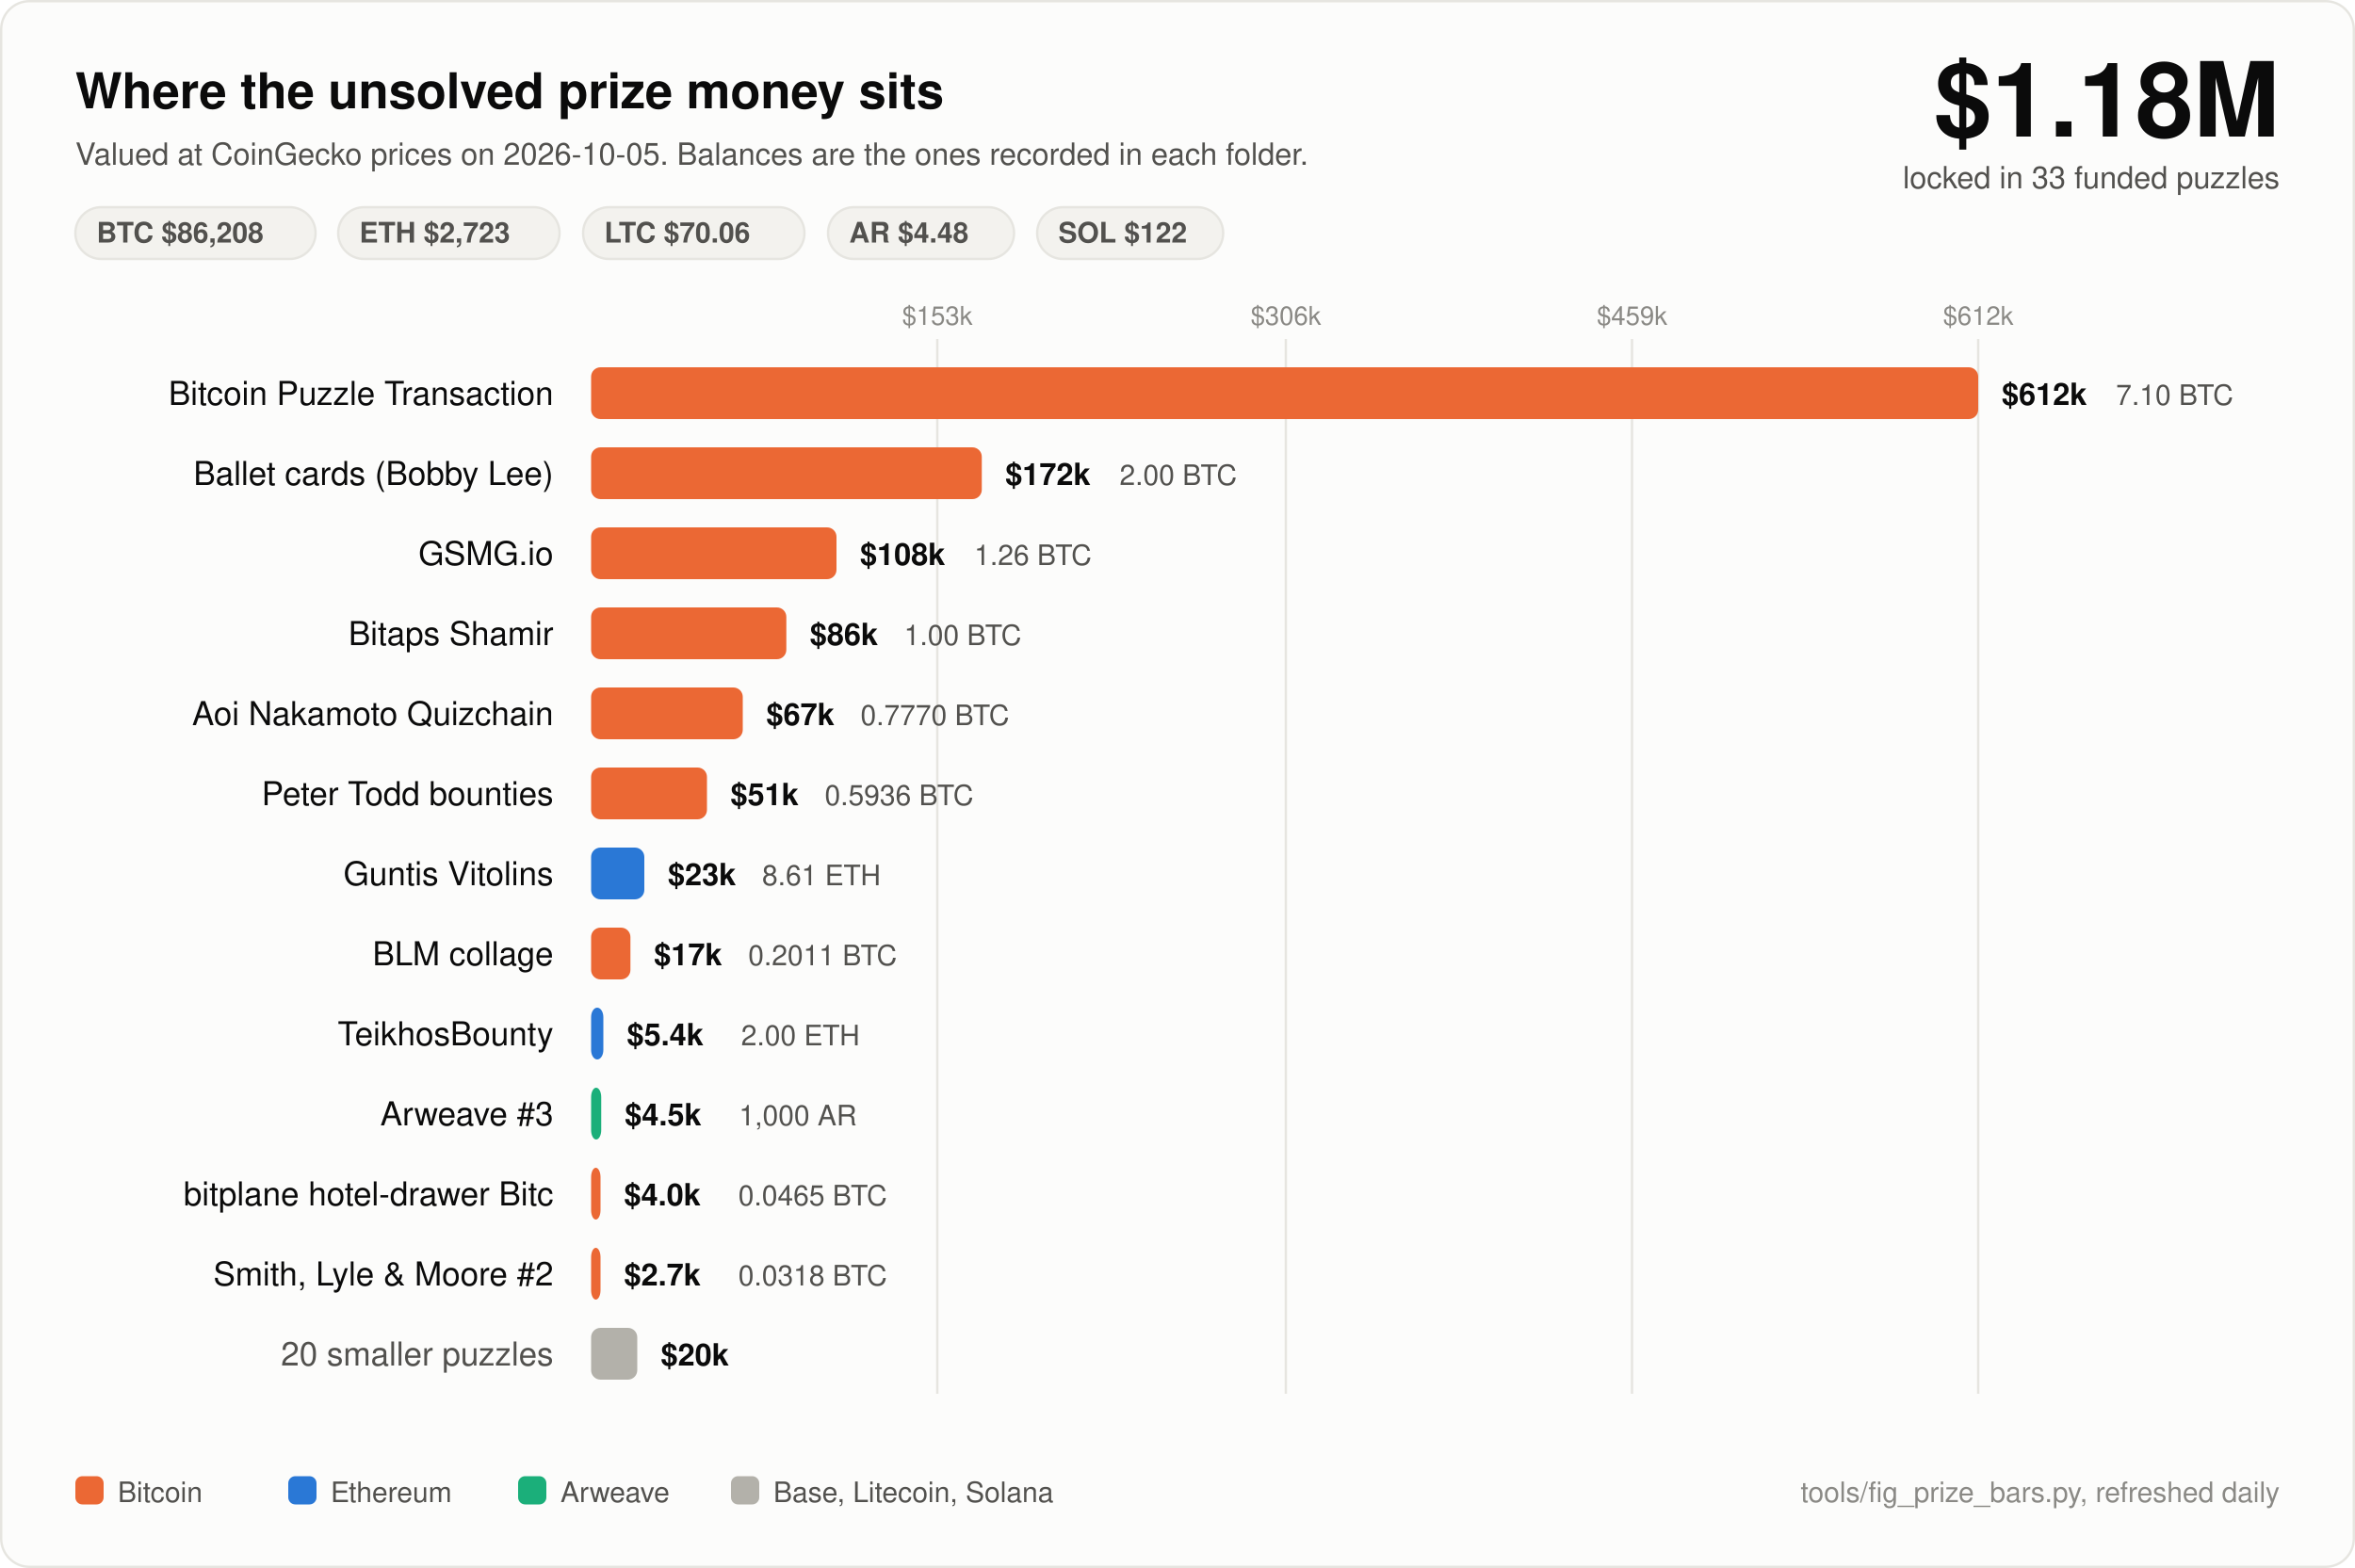
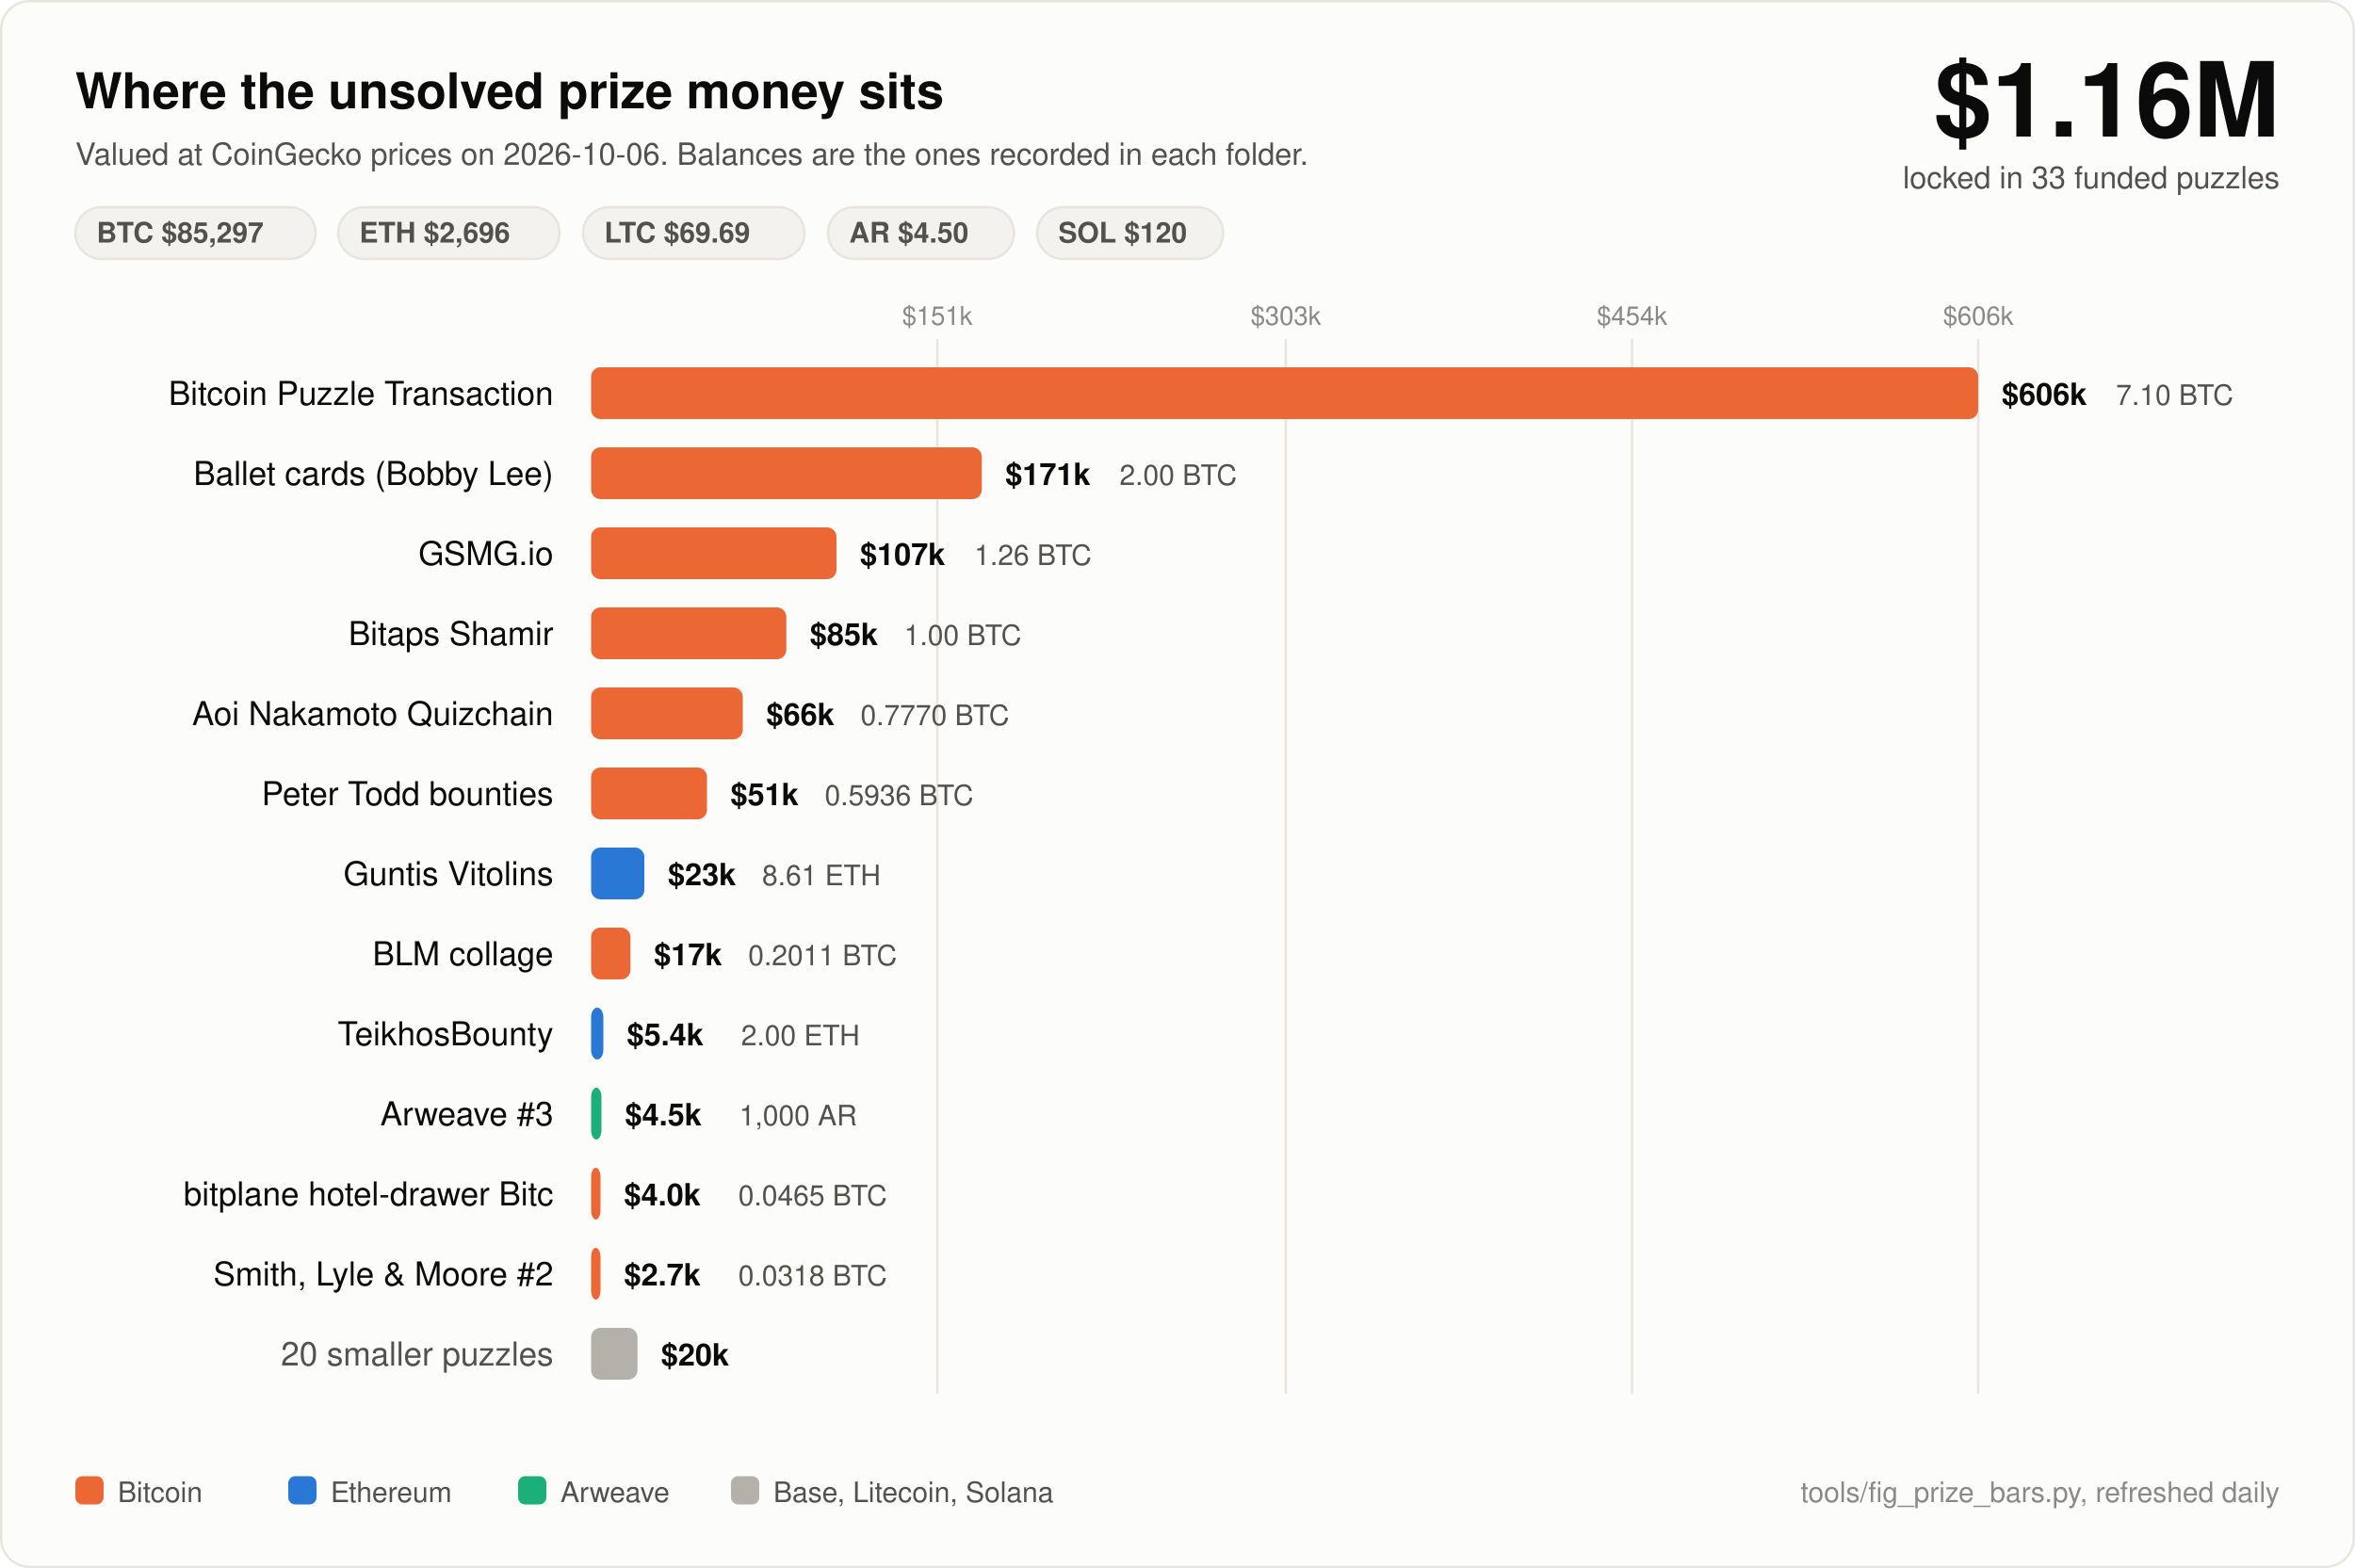
<svg xmlns="http://www.w3.org/2000/svg" width="1000" height="666" viewBox="0 0 1000 666" font-family="ui-sans-serif, -apple-system, Segoe UI, Helvetica, Arial, sans-serif">
  <rect x="0.5" y="0.5" width="999" height="665" rx="12" fill="#fcfcfb" stroke="#e6e5e0" />
  <text x="32" y="46" fill="#0b0b0b" font-size="21" font-weight="700">Where the unsolved prize money sits</text>
-   <text x="32" y="70" fill="#52514e" font-size="13">Valued at CoinGecko prices on 2026-10-05. Balances are the ones recorded in each folder.</text>
-   <text x="968" y="58" fill="#0b0b0b" font-size="44" font-weight="700" text-anchor="end">$1.18M</text>
+   <text x="32" y="70" fill="#52514e" font-size="13">Valued at CoinGecko prices on 2026-10-06. Balances are the ones recorded in each folder.</text>
+   <text x="968" y="58" fill="#0b0b0b" font-size="44" font-weight="700" text-anchor="end">$1.16M</text>
  <text x="968" y="80" fill="#52514e" font-size="13" text-anchor="end">locked in 33 funded puzzles</text>
  <rect x="32" y="88" width="102" height="22" rx="11" fill="#f3f2ee" stroke="#e6e5e0" />
-   <text x="41" y="103" fill="#52514e" font-size="12" font-weight="600">BTC $86,208</text>
+   <text x="41" y="103" fill="#52514e" font-size="12" font-weight="600">BTC $85,297</text>
  <rect x="143.6" y="88" width="94" height="22" rx="11" fill="#f3f2ee" stroke="#e6e5e0" />
-   <text x="152.6" y="103" fill="#52514e" font-size="12" font-weight="600">ETH $2,723</text>
+   <text x="152.6" y="103" fill="#52514e" font-size="12" font-weight="600">ETH $2,696</text>
  <rect x="247.6" y="88" width="94" height="22" rx="11" fill="#f3f2ee" stroke="#e6e5e0" />
-   <text x="256.6" y="103" fill="#52514e" font-size="12" font-weight="600">LTC $70.06</text>
+   <text x="256.6" y="103" fill="#52514e" font-size="12" font-weight="600">LTC $69.69</text>
  <rect x="351.6" y="88" width="79" height="22" rx="11" fill="#f3f2ee" stroke="#e6e5e0" />
-   <text x="360.6" y="103" fill="#52514e" font-size="12" font-weight="600">AR $4.48</text>
+   <text x="360.6" y="103" fill="#52514e" font-size="12" font-weight="600">AR $4.50</text>
  <rect x="440.4" y="88" width="79" height="22" rx="11" fill="#f3f2ee" stroke="#e6e5e0" />
-   <text x="449.4" y="103" fill="#52514e" font-size="12" font-weight="600">SOL $122</text>
+   <text x="449.4" y="103" fill="#52514e" font-size="12" font-weight="600">SOL $120</text>
  <line x1="398" y1="144" x2="398" y2="592" stroke="#e6e5e0" stroke-width="1" />
-   <text x="398" y="138" fill="#8a8985" font-size="11" text-anchor="middle">$153k</text>
+   <text x="398" y="138" fill="#8a8985" font-size="11" text-anchor="middle">$151k</text>
  <line x1="546" y1="144" x2="546" y2="592" stroke="#e6e5e0" stroke-width="1" />
-   <text x="546" y="138" fill="#8a8985" font-size="11" text-anchor="middle">$306k</text>
+   <text x="546" y="138" fill="#8a8985" font-size="11" text-anchor="middle">$303k</text>
  <line x1="693" y1="144" x2="693" y2="592" stroke="#e6e5e0" stroke-width="1" />
-   <text x="693" y="138" fill="#8a8985" font-size="11" text-anchor="middle">$459k</text>
+   <text x="693" y="138" fill="#8a8985" font-size="11" text-anchor="middle">$454k</text>
  <line x1="840" y1="144" x2="840" y2="592" stroke="#e6e5e0" stroke-width="1" />
-   <text x="840" y="138" fill="#8a8985" font-size="11" text-anchor="middle">$612k</text>
+   <text x="840" y="138" fill="#8a8985" font-size="11" text-anchor="middle">$606k</text>
  <text x="235" y="172" fill="#0b0b0b" font-size="14" text-anchor="end">Bitcoin Puzzle Transaction</text>
  <rect x="251" y="156" width="589.0" height="22" rx="4" fill="#eb6834" />
-   <text x="850.0" y="172" fill="#0b0b0b" font-size="13" font-weight="600">$612k</text>
+   <text x="850.0" y="172" fill="#0b0b0b" font-size="13" font-weight="600">$606k</text>
  <text x="898.5" y="172" fill="#52514e" font-size="12">7.10 BTC</text>
  <text x="235" y="206" fill="#0b0b0b" font-size="14" text-anchor="end">Ballet cards (Bobby Lee)</text>
  <rect x="251" y="190" width="165.9" height="22" rx="4" fill="#eb6834" />
-   <text x="426.9" y="206" fill="#0b0b0b" font-size="13" font-weight="600">$172k</text>
+   <text x="426.9" y="206" fill="#0b0b0b" font-size="13" font-weight="600">$171k</text>
  <text x="475.4" y="206" fill="#52514e" font-size="12">2.00 BTC</text>
  <text x="235" y="240" fill="#0b0b0b" font-size="14" text-anchor="end">GSMG.io</text>
  <rect x="251" y="224" width="104.2" height="22" rx="4" fill="#eb6834" />
-   <text x="365.2" y="240" fill="#0b0b0b" font-size="13" font-weight="600">$108k</text>
+   <text x="365.2" y="240" fill="#0b0b0b" font-size="13" font-weight="600">$107k</text>
  <text x="413.7" y="240" fill="#52514e" font-size="12">1.26 BTC</text>
  <text x="235" y="274" fill="#0b0b0b" font-size="14" text-anchor="end">Bitaps Shamir</text>
  <rect x="251" y="258" width="82.9" height="22" rx="4" fill="#eb6834" />
-   <text x="343.9" y="274" fill="#0b0b0b" font-size="13" font-weight="600">$86k</text>
+   <text x="343.9" y="274" fill="#0b0b0b" font-size="13" font-weight="600">$85k</text>
  <text x="383.9" y="274" fill="#52514e" font-size="12">1.00 BTC</text>
  <text x="235" y="308" fill="#0b0b0b" font-size="14" text-anchor="end">Aoi Nakamoto Quizchain</text>
  <rect x="251" y="292" width="64.4" height="22" rx="4" fill="#eb6834" />
-   <text x="325.4" y="308" fill="#0b0b0b" font-size="13" font-weight="600">$67k</text>
+   <text x="325.4" y="308" fill="#0b0b0b" font-size="13" font-weight="600">$66k</text>
  <text x="365.4" y="308" fill="#52514e" font-size="12">0.7770 BTC</text>
  <text x="235" y="342" fill="#0b0b0b" font-size="14" text-anchor="end">Peter Todd bounties</text>
  <rect x="251" y="326" width="49.2" height="22" rx="4" fill="#eb6834" />
  <text x="310.2" y="342" fill="#0b0b0b" font-size="13" font-weight="600">$51k</text>
  <text x="350.2" y="342" fill="#52514e" font-size="12">0.5936 BTC</text>
  <text x="235" y="376" fill="#0b0b0b" font-size="14" text-anchor="end">Guntis Vitolins</text>
  <rect x="251" y="360" width="22.6" height="22" rx="4" fill="#2a78d6" />
  <text x="283.6" y="376" fill="#0b0b0b" font-size="13" font-weight="600">$23k</text>
  <text x="323.6" y="376" fill="#52514e" font-size="12">8.61 ETH</text>
  <text x="235" y="410" fill="#0b0b0b" font-size="14" text-anchor="end">BLM collage</text>
  <rect x="251" y="394" width="16.7" height="22" rx="4" fill="#eb6834" />
  <text x="277.7" y="410" fill="#0b0b0b" font-size="13" font-weight="600">$17k</text>
  <text x="317.7" y="410" fill="#52514e" font-size="12">0.2011 BTC</text>
  <text x="235" y="444" fill="#0b0b0b" font-size="14" text-anchor="end">TeikhosBounty</text>
  <rect x="251" y="428" width="5.2" height="22" rx="4" fill="#2a78d6" />
  <text x="266.2" y="444" fill="#0b0b0b" font-size="13" font-weight="600">$5.4k</text>
  <text x="314.7" y="444" fill="#52514e" font-size="12">2.00 ETH</text>
  <text x="235" y="478" fill="#0b0b0b" font-size="14" text-anchor="end">Arweave #3</text>
-   <rect x="251" y="462" width="4.3" height="22" rx="4" fill="#1baf7a" />
-   <text x="265.3" y="478" fill="#0b0b0b" font-size="13" font-weight="600">$4.5k</text>
-   <text x="313.8" y="478" fill="#52514e" font-size="12">1,000 AR</text>
+   <rect x="251" y="462" width="4.4" height="22" rx="4" fill="#1baf7a" />
+   <text x="265.4" y="478" fill="#0b0b0b" font-size="13" font-weight="600">$4.5k</text>
+   <text x="313.9" y="478" fill="#52514e" font-size="12">1,000 AR</text>
  <text x="235" y="512" fill="#0b0b0b" font-size="14" text-anchor="end">bitplane hotel-drawer Bitc</text>
  <rect x="251" y="496" width="4.0" height="22" rx="4" fill="#eb6834" />
  <text x="265.0" y="512" fill="#0b0b0b" font-size="13" font-weight="600">$4.0k</text>
  <text x="313.5" y="512" fill="#52514e" font-size="12">0.0465 BTC</text>
  <text x="235" y="546" fill="#0b0b0b" font-size="14" text-anchor="end">Smith, Lyle &amp; Moore #2</text>
  <rect x="251" y="530" width="4.0" height="22" rx="4" fill="#eb6834" />
  <text x="265.0" y="546" fill="#0b0b0b" font-size="13" font-weight="600">$2.7k</text>
  <text x="313.5" y="546" fill="#52514e" font-size="12">0.0318 BTC</text>
  <text x="235" y="580" fill="#52514e" font-size="14" text-anchor="end">20 smaller puzzles</text>
-   <rect x="251" y="564" width="19.6" height="22" rx="4" fill="#b3b1aa" />
-   <text x="280.6" y="580" fill="#0b0b0b" font-size="13" font-weight="600">$20k</text>
+   <rect x="251" y="564" width="19.7" height="22" rx="4" fill="#b3b1aa" />
+   <text x="280.7" y="580" fill="#0b0b0b" font-size="13" font-weight="600">$20k</text>
  <rect x="32" y="627" width="12" height="12" rx="3" fill="#eb6834" />
  <text x="50" y="638" fill="#52514e" font-size="12">Bitcoin</text>
  <rect x="122.4" y="627" width="12" height="12" rx="3" fill="#2a78d6" />
  <text x="140.4" y="638" fill="#52514e" font-size="12">Ethereum</text>
  <rect x="220.0" y="627" width="12" height="12" rx="3" fill="#1baf7a" />
  <text x="238.0" y="638" fill="#52514e" font-size="12">Arweave</text>
  <rect x="310.4" y="627" width="12" height="12" rx="3" fill="#b3b1aa" />
  <text x="328.4" y="638" fill="#52514e" font-size="12">Base, Litecoin, Solana</text>
  <text x="968" y="638" fill="#8a8985" font-size="12" text-anchor="end">tools/fig_prize_bars.py, refreshed daily</text>
</svg>
